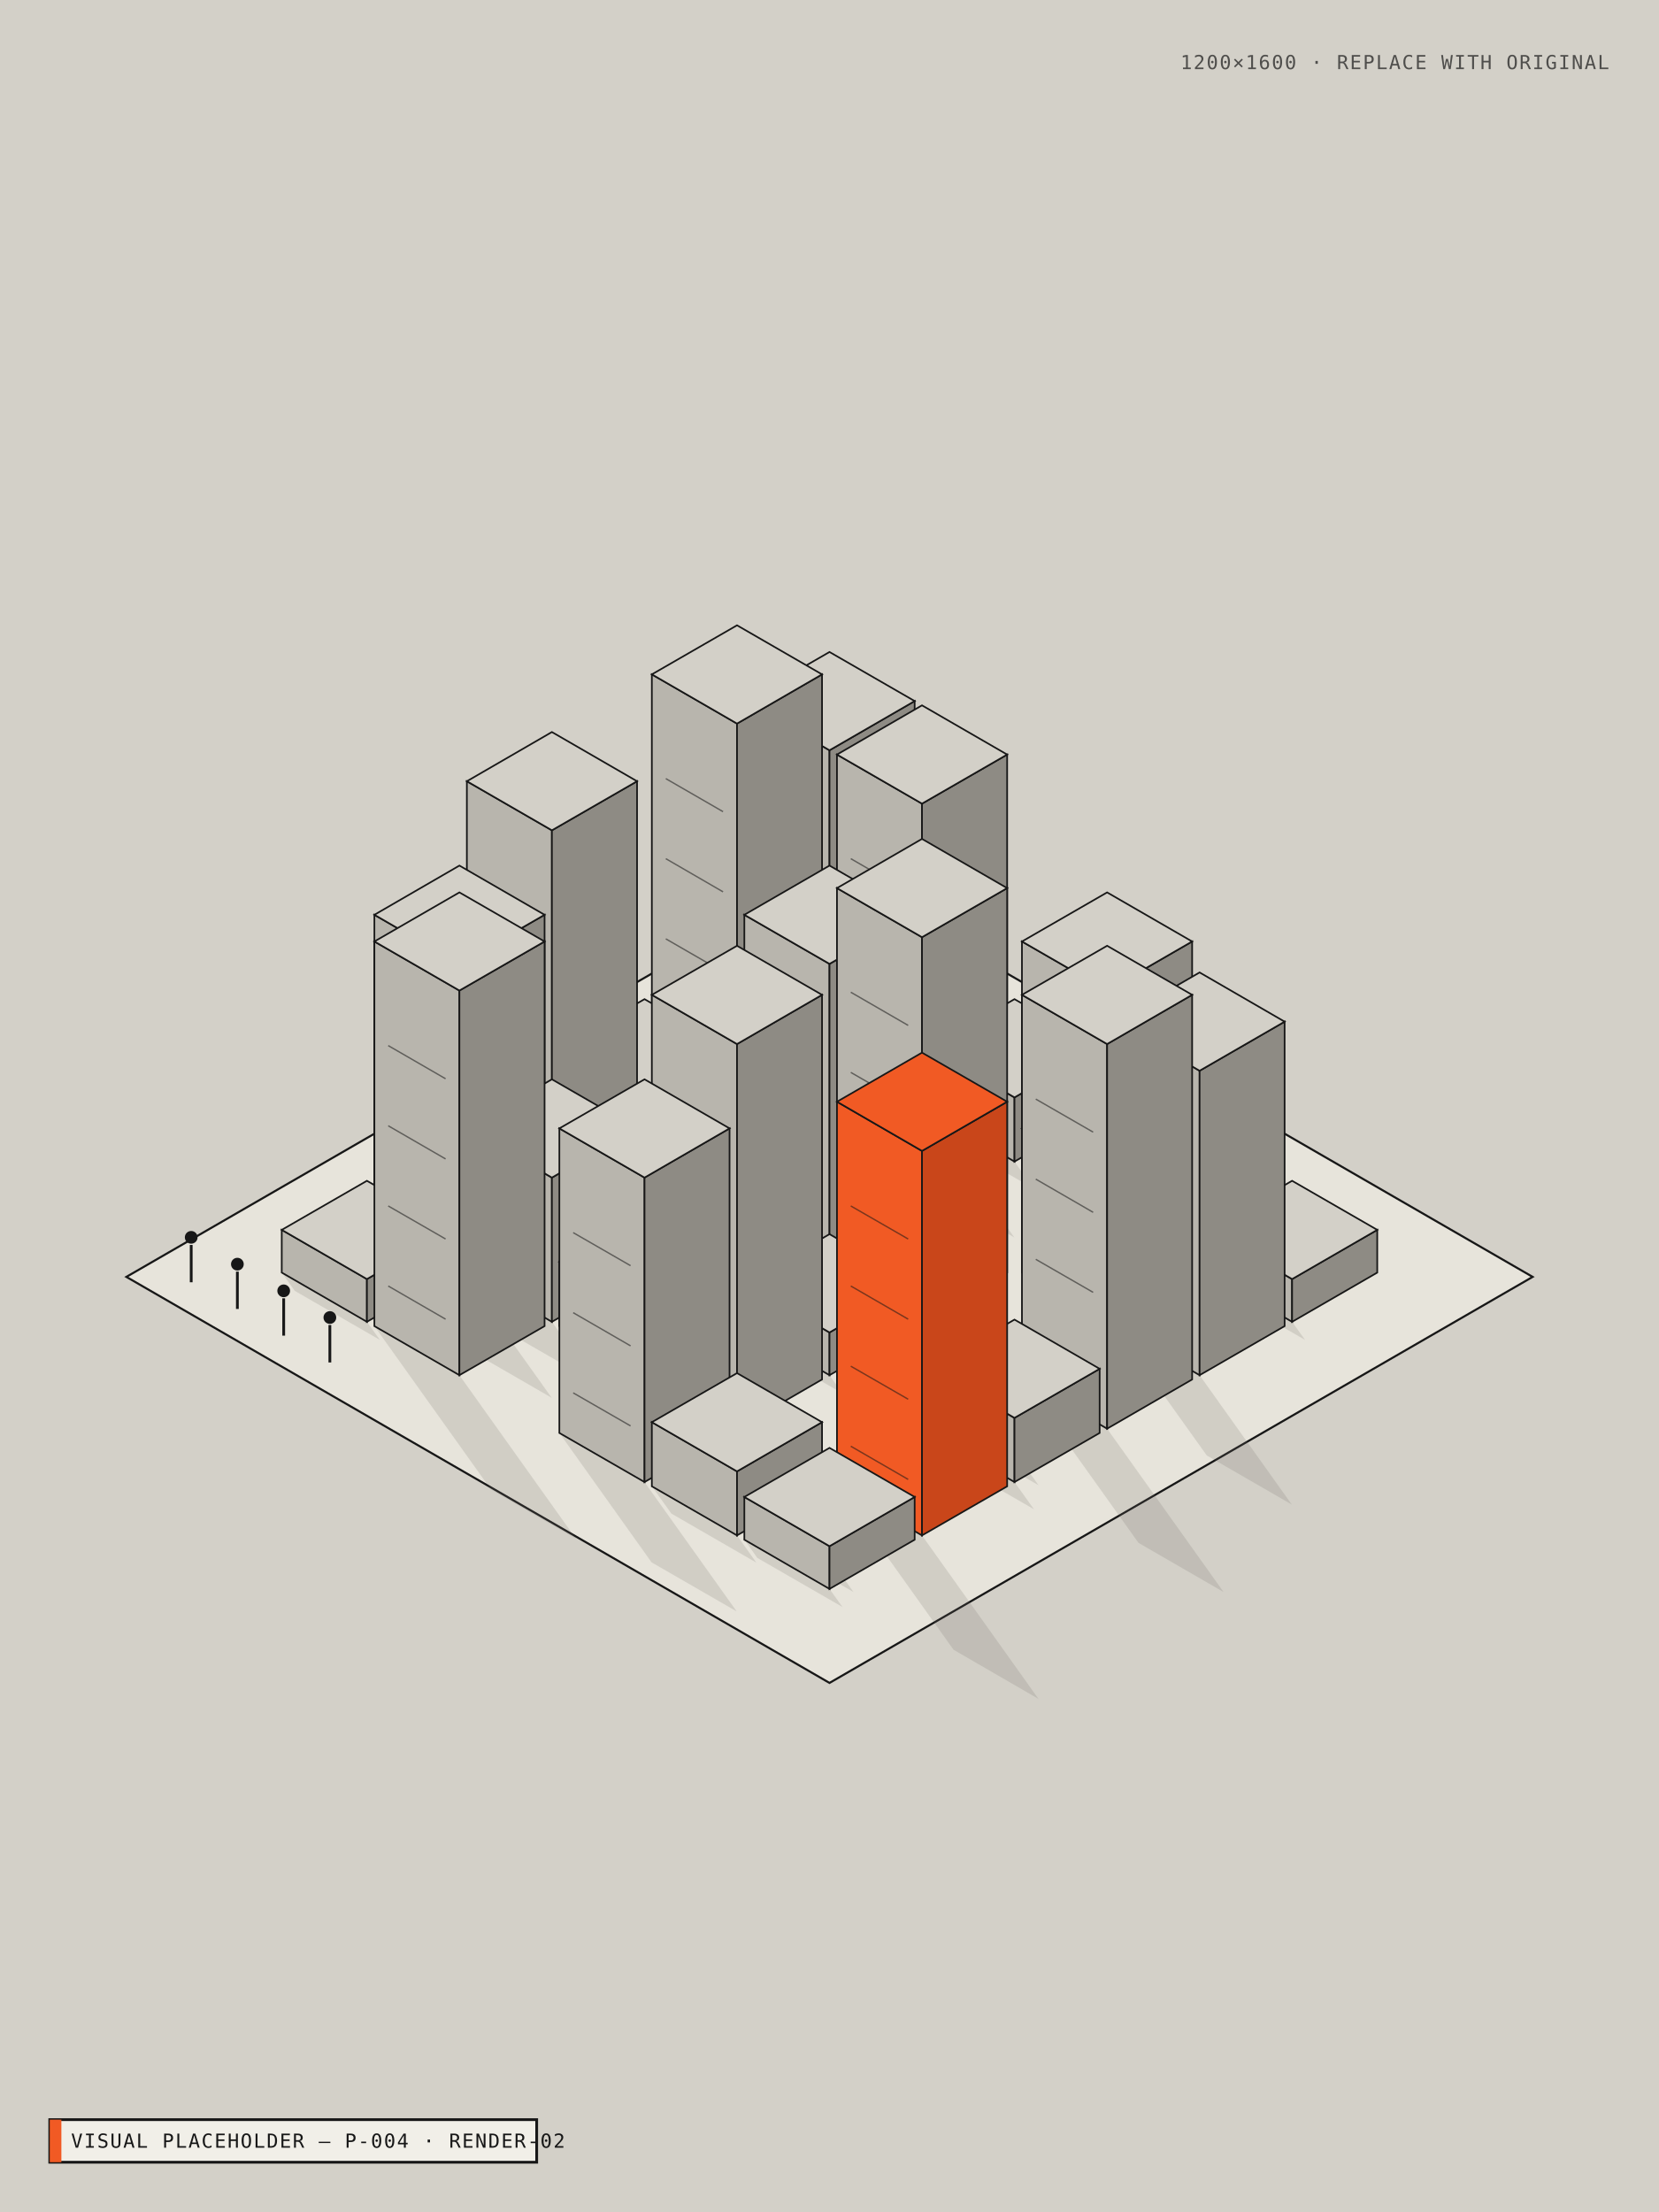
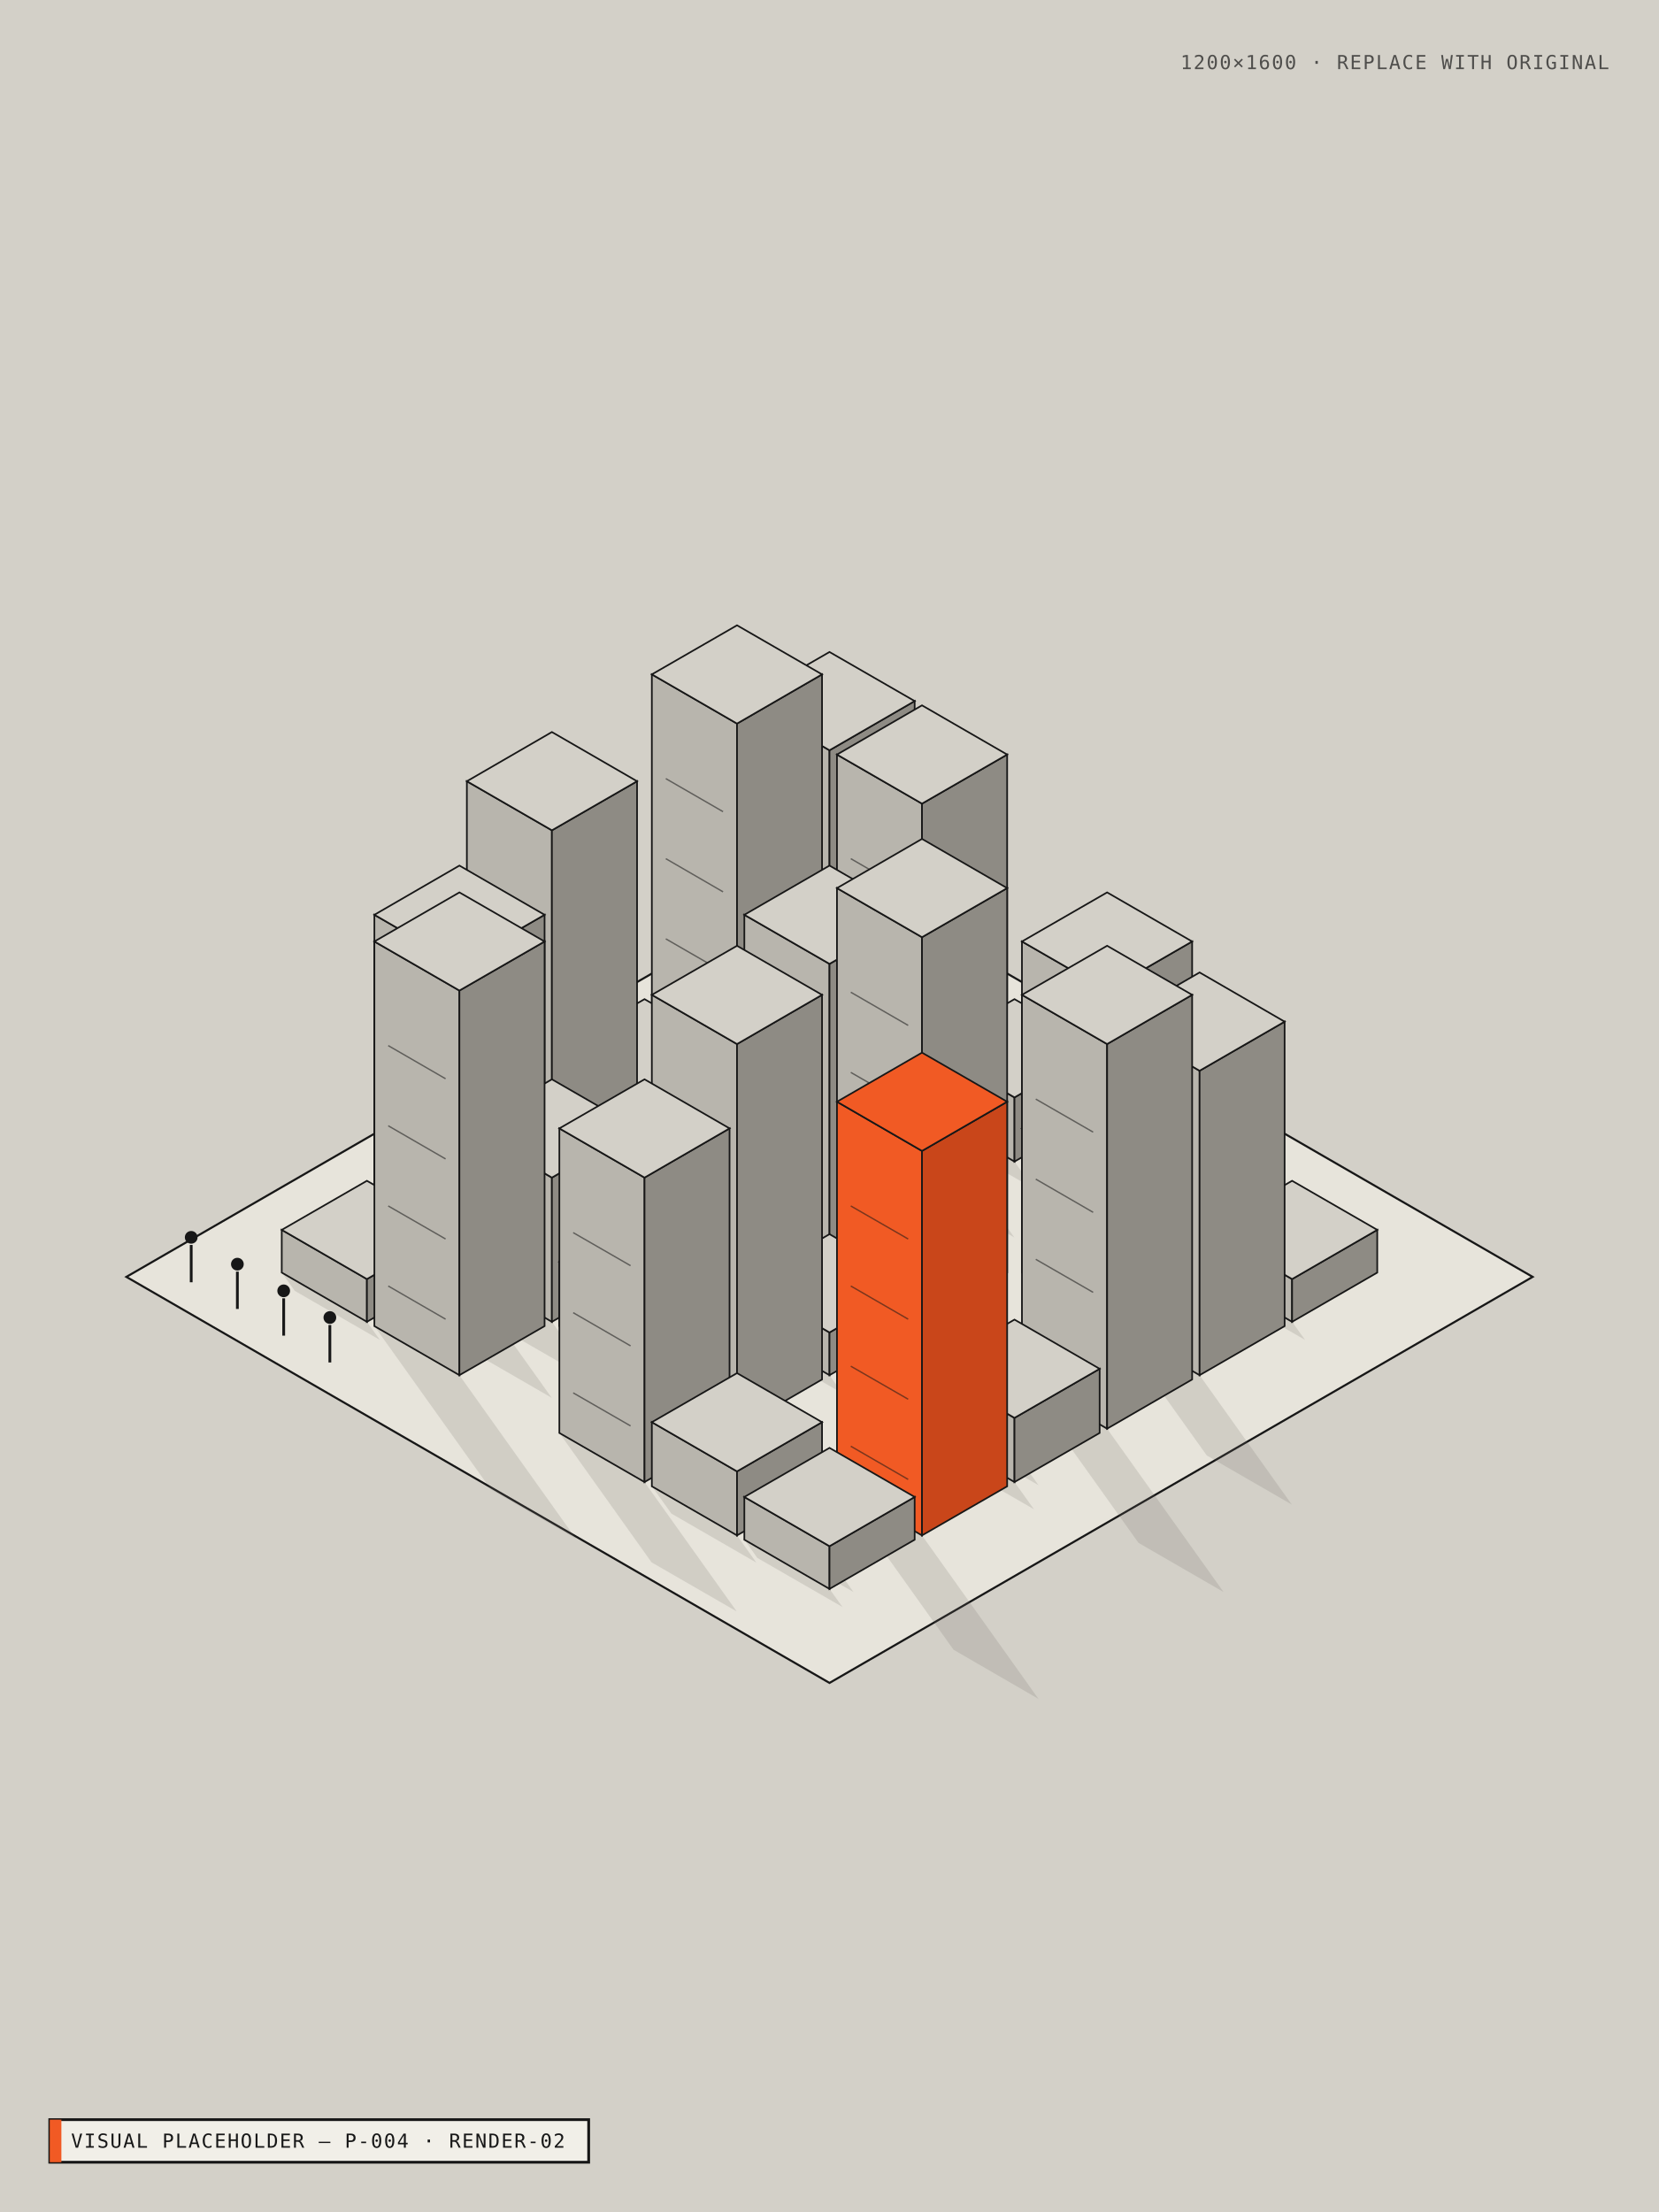
<svg xmlns="http://www.w3.org/2000/svg" viewBox="0 0 1200 1600" width="1200" height="1600">
  <rect width="1200" height="1600" fill="#D3D0C8" />
  <polygon points="600,630 1108.6,923.6 600,1217.3 91.4,923.6" fill="#E7E4DB" stroke="#171717" stroke-width="1.5" />
  <polygon points="538.4,727.4 600,762.9 666.8,856.5 605.2,821" fill="#6F6C66" opacity=".18" />
  <polygon points="538.4,727.4 600,762.9 600,542.7 538.4,507.1" fill="#B8B5AD" stroke="#171717" stroke-width="1.2" />
  <polygon points="661.6,727.4 600,762.9 600,542.7 661.6,507.1" fill="#8E8B84" stroke="#171717" stroke-width="1.2" />
  <polygon points="600,471.6 661.6,507.1 600,542.7 538.4,507.1" fill="#D3D0C8" stroke="#171717" stroke-width="1.2" />
  <line x1="548.5" y1="698.4" x2="590" y2="722.3" stroke="#171717" stroke-width="1" opacity=".55" />
  <line x1="548.5" y1="640.4" x2="590" y2="664.4" stroke="#171717" stroke-width="1" opacity=".55" />
  <line x1="548.5" y1="582.5" x2="590" y2="606.4" stroke="#171717" stroke-width="1" opacity=".55" />
  <polygon points="471.5,766 533.1,801.5 617.4,919.8 555.8,884.2" fill="#6F6C66" opacity=".18" />
  <polygon points="471.5,766 533.1,801.5 533.1,523.4 471.5,487.8" fill="#B8B5AD" stroke="#171717" stroke-width="1.2" />
  <polygon points="594.6,766 533.1,801.5 533.1,523.4 594.6,487.8" fill="#8E8B84" stroke="#171717" stroke-width="1.2" />
  <polygon points="533.1,452.3 594.6,487.8 533.1,523.4 471.5,487.8" fill="#D3D0C8" stroke="#171717" stroke-width="1.2" />
  <line x1="481.6" y1="737" x2="523" y2="761" stroke="#171717" stroke-width="1" opacity=".55" />
  <line x1="481.6" y1="679.1" x2="523" y2="703" stroke="#171717" stroke-width="1" opacity=".55" />
  <line x1="481.6" y1="621.1" x2="523" y2="645.1" stroke="#171717" stroke-width="1" opacity=".55" />
  <line x1="481.6" y1="563.2" x2="523" y2="587.1" stroke="#171717" stroke-width="1" opacity=".55" />
  <polygon points="605.4,766 666.9,801.5 733.7,895.1 672.1,859.6" fill="#6F6C66" opacity=".18" />
  <polygon points="605.4,766 666.9,801.5 666.9,581.3 605.4,545.8" fill="#B8B5AD" stroke="#171717" stroke-width="1.2" />
  <polygon points="728.5,766 666.9,801.5 666.9,581.3 728.5,545.8" fill="#8E8B84" stroke="#171717" stroke-width="1.2" />
  <polygon points="666.9,510.2 728.5,545.8 666.9,581.3 605.4,545.8" fill="#D3D0C8" stroke="#171717" stroke-width="1.2" />
  <line x1="615.4" y1="737" x2="656.9" y2="761" stroke="#171717" stroke-width="1" opacity=".55" />
  <line x1="615.4" y1="679.1" x2="656.9" y2="703" stroke="#171717" stroke-width="1" opacity=".55" />
  <line x1="615.4" y1="621.1" x2="656.9" y2="645.1" stroke="#171717" stroke-width="1" opacity=".55" />
  <polygon points="404.6,804.6 466.2,840.2 480.2,859.9 418.7,824.3" fill="#6F6C66" opacity=".18" />
  <polygon points="404.6,804.6 466.2,840.2 466.2,793.8 404.6,758.3" fill="#B8B5AD" stroke="#171717" stroke-width="1.2" />
  <polygon points="527.7,804.6 466.2,840.2 466.2,793.8 527.7,758.3" fill="#8E8B84" stroke="#171717" stroke-width="1.2" />
  <polygon points="466.2,722.7 527.7,758.3 466.2,793.8 404.6,758.3" fill="#D3D0C8" stroke="#171717" stroke-width="1.2" />
  <polygon points="538.4,804.6 600,840.2 609.4,853.3 547.8,817.8" fill="#6F6C66" opacity=".18" />
  <polygon points="538.4,804.6 600,840.2 600,809.3 538.4,773.7" fill="#B8B5AD" stroke="#171717" stroke-width="1.2" />
  <polygon points="661.6,804.6 600,840.2 600,809.3 661.6,773.7" fill="#8E8B84" stroke="#171717" stroke-width="1.2" />
  <polygon points="600,738.2 661.6,773.7 600,809.3 538.4,773.7" fill="#D3D0C8" stroke="#171717" stroke-width="1.2" />
  <polygon points="672.3,804.6 733.8,840.2 747.9,859.9 686.3,824.3" fill="#6F6C66" opacity=".18" />
  <polygon points="672.3,804.6 733.8,840.2 733.8,793.8 672.3,758.3" fill="#B8B5AD" stroke="#171717" stroke-width="1.2" />
  <polygon points="795.4,804.6 733.8,840.2 733.8,793.8 795.4,758.3" fill="#8E8B84" stroke="#171717" stroke-width="1.2" />
  <polygon points="733.8,722.7 795.4,758.3 733.8,793.8 672.3,758.3" fill="#D3D0C8" stroke="#171717" stroke-width="1.2" />
  <polygon points="337.7,843.3 399.2,878.8 483.6,997 422,961.5" fill="#6F6C66" opacity=".18" />
  <polygon points="337.7,843.3 399.2,878.8 399.2,600.6 337.7,565.1" fill="#B8B5AD" stroke="#171717" stroke-width="1.2" />
  <polygon points="460.8,843.3 399.2,878.8 399.2,600.6 460.8,565.1" fill="#8E8B84" stroke="#171717" stroke-width="1.2" />
  <polygon points="399.2,529.5 460.8,565.1 399.2,600.6 337.7,565.1" fill="#D3D0C8" stroke="#171717" stroke-width="1.2" />
  <line x1="347.7" y1="814.3" x2="389.2" y2="838.3" stroke="#171717" stroke-width="1" opacity=".55" />
  <line x1="347.7" y1="756.3" x2="389.2" y2="780.3" stroke="#171717" stroke-width="1" opacity=".55" />
  <line x1="347.7" y1="698.4" x2="389.2" y2="722.3" stroke="#171717" stroke-width="1" opacity=".55" />
  <line x1="347.7" y1="640.4" x2="389.2" y2="664.4" stroke="#171717" stroke-width="1" opacity=".55" />
  <polygon points="471.5,843.3 533.1,878.8 547.1,898.5 485.6,863" fill="#6F6C66" opacity=".18" />
  <polygon points="471.5,843.3 533.1,878.8 533.1,832.5 471.5,796.9" fill="#B8B5AD" stroke="#171717" stroke-width="1.2" />
  <polygon points="594.6,843.3 533.1,878.8 533.1,832.5 594.6,796.9" fill="#8E8B84" stroke="#171717" stroke-width="1.2" />
  <polygon points="533.1,761.4 594.6,796.9 533.1,832.5 471.5,796.9" fill="#D3D0C8" stroke="#171717" stroke-width="1.2" />
  <polygon points="739.2,843.3 800.8,878.8 849.9,947.8 788.4,912.2" fill="#6F6C66" opacity=".18" />
  <polygon points="739.2,843.3 800.8,878.8 800.8,716.5 739.2,681" fill="#B8B5AD" stroke="#171717" stroke-width="1.2" />
  <polygon points="862.3,843.3 800.8,878.8 800.8,716.5 862.3,681" fill="#8E8B84" stroke="#171717" stroke-width="1.2" />
  <polygon points="800.8,645.5 862.3,681 800.8,716.5 739.2,681" fill="#D3D0C8" stroke="#171717" stroke-width="1.2" />
  <line x1="749.2" y1="814.3" x2="790.7" y2="838.3" stroke="#171717" stroke-width="1" opacity=".55" />
  <line x1="749.2" y1="756.3" x2="790.7" y2="780.3" stroke="#171717" stroke-width="1" opacity=".55" />
  <polygon points="270.8,881.9 332.3,917.5 399.1,1011.1 337.5,975.5" fill="#6F6C66" opacity=".18" />
  <polygon points="270.8,881.9 332.3,917.5 332.3,697.2 270.8,661.7" fill="#B8B5AD" stroke="#171717" stroke-width="1.2" />
  <polygon points="393.9,881.9 332.3,917.5 332.3,697.2 393.9,661.7" fill="#8E8B84" stroke="#171717" stroke-width="1.2" />
  <polygon points="332.3,626.1 393.9,661.7 332.3,697.2 270.8,661.7" fill="#D3D0C8" stroke="#171717" stroke-width="1.2" />
  <line x1="280.8" y1="852.9" x2="322.3" y2="876.9" stroke="#171717" stroke-width="1" opacity=".55" />
  <line x1="280.8" y1="795" x2="322.3" y2="818.9" stroke="#171717" stroke-width="1" opacity=".55" />
  <line x1="280.8" y1="737" x2="322.3" y2="761" stroke="#171717" stroke-width="1" opacity=".55" />
  <polygon points="404.6,881.9 466.2,917.5 475.5,930.6 414,895" fill="#6F6C66" opacity=".18" />
  <polygon points="404.6,881.9 466.2,917.5 466.2,886.5 404.6,851" fill="#B8B5AD" stroke="#171717" stroke-width="1.2" />
  <polygon points="527.7,881.9 466.2,917.5 466.2,886.5 527.7,851" fill="#8E8B84" stroke="#171717" stroke-width="1.2" />
  <polygon points="466.2,815.5 527.7,851 466.2,886.5 404.6,851" fill="#D3D0C8" stroke="#171717" stroke-width="1.2" />
  <polygon points="538.4,881.9 600,917.5 666.8,1011.1 605.2,975.5" fill="#6F6C66" opacity=".18" />
  <polygon points="538.4,881.9 600,917.5 600,697.2 538.4,661.7" fill="#B8B5AD" stroke="#171717" stroke-width="1.2" />
  <polygon points="661.6,881.9 600,917.5 600,697.2 661.6,661.7" fill="#8E8B84" stroke="#171717" stroke-width="1.2" />
  <polygon points="600,626.1 661.6,661.7 600,697.2 538.4,661.7" fill="#D3D0C8" stroke="#171717" stroke-width="1.2" />
  <line x1="548.5" y1="852.9" x2="590" y2="876.9" stroke="#171717" stroke-width="1" opacity=".55" />
  <line x1="548.5" y1="795" x2="590" y2="818.9" stroke="#171717" stroke-width="1" opacity=".55" />
  <line x1="548.5" y1="737" x2="590" y2="761" stroke="#171717" stroke-width="1" opacity=".55" />
  <polygon points="203.8,920.5 265.4,956.1 274.8,969.2 213.2,933.7" fill="#6F6C66" opacity=".18" />
  <polygon points="203.8,920.5 265.4,956.1 265.4,925.2 203.8,889.6" fill="#B8B5AD" stroke="#171717" stroke-width="1.2" />
  <polygon points="327,920.5 265.4,956.1 265.4,925.2 327,889.6" fill="#8E8B84" stroke="#171717" stroke-width="1.2" />
  <polygon points="265.4,854.1 327,889.6 265.4,925.2 203.8,889.6" fill="#D3D0C8" stroke="#171717" stroke-width="1.2" />
  <polygon points="337.7,920.5 399.2,956.1 430.9,1000.4 369.3,964.9" fill="#6F6C66" opacity=".18" />
  <polygon points="337.7,920.5 399.2,956.1 399.2,851.8 337.7,816.2" fill="#B8B5AD" stroke="#171717" stroke-width="1.2" />
  <polygon points="460.8,920.5 399.2,956.1 399.2,851.8 460.8,816.2" fill="#8E8B84" stroke="#171717" stroke-width="1.2" />
  <polygon points="399.2,780.7 460.8,816.2 399.2,851.8 337.7,816.2" fill="#D3D0C8" stroke="#171717" stroke-width="1.2" />
  <line x1="347.7" y1="891.6" x2="389.2" y2="915.5" stroke="#171717" stroke-width="1" opacity=".55" />
  <polygon points="605.4,920.5 666.9,956.1 751.2,1074.3 689.7,1038.8" fill="#6F6C66" opacity=".18" />
  <polygon points="605.4,920.5 666.9,956.1 666.9,677.9 605.4,642.4" fill="#B8B5AD" stroke="#171717" stroke-width="1.2" />
  <polygon points="728.5,920.5 666.9,956.1 666.9,677.9 728.5,642.4" fill="#8E8B84" stroke="#171717" stroke-width="1.2" />
  <polygon points="666.9,606.8 728.5,642.4 666.9,677.9 605.4,642.4" fill="#D3D0C8" stroke="#171717" stroke-width="1.2" />
  <line x1="615.4" y1="891.6" x2="656.9" y2="915.5" stroke="#171717" stroke-width="1" opacity=".55" />
  <line x1="615.4" y1="833.6" x2="656.9" y2="857.6" stroke="#171717" stroke-width="1" opacity=".55" />
  <line x1="615.4" y1="775.7" x2="656.9" y2="799.6" stroke="#171717" stroke-width="1" opacity=".55" />
  <line x1="615.4" y1="717.7" x2="656.9" y2="741.7" stroke="#171717" stroke-width="1" opacity=".55" />
  <polygon points="739.2,920.5 800.8,956.1 832.4,1000.4 770.8,964.9" fill="#6F6C66" opacity=".18" />
  <polygon points="739.2,920.5 800.8,956.1 800.8,851.8 739.2,816.2" fill="#B8B5AD" stroke="#171717" stroke-width="1.2" />
  <polygon points="862.3,920.5 800.8,956.1 800.8,851.8 862.3,816.2" fill="#8E8B84" stroke="#171717" stroke-width="1.2" />
  <polygon points="800.8,780.7 862.3,816.2 800.8,851.8 739.2,816.2" fill="#D3D0C8" stroke="#171717" stroke-width="1.2" />
  <line x1="749.2" y1="891.6" x2="790.7" y2="915.5" stroke="#171717" stroke-width="1" opacity=".55" />
  <polygon points="873,920.5 934.6,956.1 944,969.2 882.4,933.7" fill="#6F6C66" opacity=".18" />
  <polygon points="873,920.5 934.6,956.1 934.6,925.2 873,889.6" fill="#B8B5AD" stroke="#171717" stroke-width="1.2" />
  <polygon points="996.2,920.5 934.6,956.1 934.6,925.2 996.2,889.6" fill="#8E8B84" stroke="#171717" stroke-width="1.2" />
  <polygon points="934.6,854.1 996.2,889.6 934.6,925.2 873,889.6" fill="#D3D0C8" stroke="#171717" stroke-width="1.2" />
  <polygon points="270.8,959.2 332.3,994.7 416.6,1113 355.1,1077.4" fill="#6F6C66" opacity=".18" />
  <polygon points="270.8,959.2 332.3,994.7 332.3,716.5 270.8,681" fill="#B8B5AD" stroke="#171717" stroke-width="1.2" />
  <polygon points="393.9,959.2 332.3,994.7 332.3,716.5 393.9,681" fill="#8E8B84" stroke="#171717" stroke-width="1.2" />
  <polygon points="332.3,645.5 393.9,681 332.3,716.5 270.8,681" fill="#D3D0C8" stroke="#171717" stroke-width="1.2" />
  <line x1="280.8" y1="930.2" x2="322.3" y2="954.2" stroke="#171717" stroke-width="1" opacity=".55" />
  <line x1="280.8" y1="872.3" x2="322.3" y2="896.2" stroke="#171717" stroke-width="1" opacity=".55" />
  <line x1="280.8" y1="814.3" x2="322.3" y2="838.3" stroke="#171717" stroke-width="1" opacity=".55" />
  <line x1="280.8" y1="756.3" x2="322.3" y2="780.3" stroke="#171717" stroke-width="1" opacity=".55" />
  <polygon points="404.6,959.2 466.2,994.7 480.2,1014.4 418.7,978.9" fill="#6F6C66" opacity=".18" />
  <polygon points="404.6,959.2 466.2,994.7 466.2,948.4 404.6,912.8" fill="#B8B5AD" stroke="#171717" stroke-width="1.2" />
  <polygon points="527.7,959.2 466.2,994.7 466.2,948.4 527.7,912.8" fill="#8E8B84" stroke="#171717" stroke-width="1.2" />
  <polygon points="466.2,877.3 527.7,912.8 466.2,948.4 404.6,912.8" fill="#D3D0C8" stroke="#171717" stroke-width="1.2" />
  <polygon points="538.4,959.2 600,994.7 609.4,1007.9 547.8,972.3" fill="#6F6C66" opacity=".18" />
  <polygon points="538.4,959.2 600,994.7 600,963.8 538.4,928.3" fill="#B8B5AD" stroke="#171717" stroke-width="1.2" />
  <polygon points="661.6,959.2 600,994.7 600,963.8 661.6,928.3" fill="#8E8B84" stroke="#171717" stroke-width="1.2" />
  <polygon points="600,892.7 661.6,928.3 600,963.8 538.4,928.3" fill="#D3D0C8" stroke="#171717" stroke-width="1.2" />
  <polygon points="806.1,959.2 867.7,994.7 934.4,1088.3 872.9,1052.8" fill="#6F6C66" opacity=".18" />
  <polygon points="806.1,959.2 867.7,994.7 867.7,774.5 806.1,739" fill="#B8B5AD" stroke="#171717" stroke-width="1.2" />
  <polygon points="929.2,959.2 867.7,994.7 867.7,774.5 929.2,739" fill="#8E8B84" stroke="#171717" stroke-width="1.2" />
  <polygon points="867.7,703.4 929.2,739 867.7,774.5 806.1,739" fill="#D3D0C8" stroke="#171717" stroke-width="1.2" />
  <line x1="816.1" y1="930.2" x2="857.6" y2="954.2" stroke="#171717" stroke-width="1" opacity=".55" />
  <line x1="816.1" y1="872.3" x2="857.6" y2="896.2" stroke="#171717" stroke-width="1" opacity=".55" />
  <line x1="816.1" y1="814.3" x2="857.6" y2="838.3" stroke="#171717" stroke-width="1" opacity=".55" />
  <polygon points="471.5,997.8 533.1,1033.4 617.4,1151.6 555.8,1116" fill="#6F6C66" opacity=".18" />
  <polygon points="471.5,997.8 533.1,1033.4 533.1,755.2 471.5,719.6" fill="#B8B5AD" stroke="#171717" stroke-width="1.2" />
  <polygon points="594.6,997.8 533.1,1033.4 533.1,755.2 594.6,719.6" fill="#8E8B84" stroke="#171717" stroke-width="1.2" />
  <polygon points="533.1,684.1 594.6,719.6 533.1,755.2 471.5,719.6" fill="#D3D0C8" stroke="#171717" stroke-width="1.2" />
  <line x1="481.6" y1="968.8" x2="523" y2="992.8" stroke="#171717" stroke-width="1" opacity=".55" />
  <line x1="481.6" y1="910.9" x2="523" y2="934.8" stroke="#171717" stroke-width="1" opacity=".55" />
  <line x1="481.6" y1="852.9" x2="523" y2="876.9" stroke="#171717" stroke-width="1" opacity=".55" />
  <line x1="481.6" y1="795" x2="523" y2="818.9" stroke="#171717" stroke-width="1" opacity=".55" />
  <polygon points="739.2,997.8 800.8,1033.4 885.1,1151.6 823.5,1116" fill="#6F6C66" opacity=".18" />
  <polygon points="739.2,997.8 800.8,1033.4 800.8,755.2 739.2,719.6" fill="#B8B5AD" stroke="#171717" stroke-width="1.2" />
  <polygon points="862.3,997.8 800.8,1033.4 800.8,755.2 862.3,719.6" fill="#8E8B84" stroke="#171717" stroke-width="1.2" />
  <polygon points="800.8,684.1 862.3,719.6 800.8,755.2 739.2,719.6" fill="#D3D0C8" stroke="#171717" stroke-width="1.2" />
  <line x1="749.2" y1="968.8" x2="790.7" y2="992.8" stroke="#171717" stroke-width="1" opacity=".55" />
  <line x1="749.2" y1="910.9" x2="790.7" y2="934.8" stroke="#171717" stroke-width="1" opacity=".55" />
  <line x1="749.2" y1="852.9" x2="790.7" y2="876.9" stroke="#171717" stroke-width="1" opacity=".55" />
  <line x1="749.2" y1="795" x2="790.7" y2="818.9" stroke="#171717" stroke-width="1" opacity=".55" />
  <polygon points="404.6,1036.5 466.2,1072 532.9,1165.6 471.3,1130.1" fill="#6F6C66" opacity=".18" />
  <polygon points="404.6,1036.5 466.2,1072 466.2,851.8 404.6,816.2" fill="#B8B5AD" stroke="#171717" stroke-width="1.2" />
  <polygon points="527.7,1036.5 466.2,1072 466.2,851.8 527.7,816.2" fill="#8E8B84" stroke="#171717" stroke-width="1.2" />
  <polygon points="466.2,780.7 527.7,816.2 466.2,851.8 404.6,816.2" fill="#D3D0C8" stroke="#171717" stroke-width="1.2" />
  <line x1="414.6" y1="1007.5" x2="456.1" y2="1031.4" stroke="#171717" stroke-width="1" opacity=".55" />
  <line x1="414.6" y1="949.5" x2="456.1" y2="973.5" stroke="#171717" stroke-width="1" opacity=".55" />
  <line x1="414.6" y1="891.6" x2="456.1" y2="915.5" stroke="#171717" stroke-width="1" opacity=".55" />
  <polygon points="672.3,1036.5 733.8,1072 747.9,1091.7 686.3,1056.2" fill="#6F6C66" opacity=".18" />
  <polygon points="672.3,1036.5 733.8,1072 733.8,1025.6 672.3,990.1" fill="#B8B5AD" stroke="#171717" stroke-width="1.2" />
  <polygon points="795.4,1036.5 733.8,1072 733.8,1025.6 795.4,990.1" fill="#8E8B84" stroke="#171717" stroke-width="1.2" />
  <polygon points="733.8,954.5 795.4,990.1 733.8,1025.6 672.3,990.1" fill="#D3D0C8" stroke="#171717" stroke-width="1.2" />
  <polygon points="471.5,1075.1 533.1,1110.6 547.1,1130.3 485.6,1094.8" fill="#6F6C66" opacity=".18" />
  <polygon points="471.5,1075.1 533.1,1110.6 533.1,1064.3 471.5,1028.7" fill="#B8B5AD" stroke="#171717" stroke-width="1.2" />
  <polygon points="594.6,1075.1 533.1,1110.6 533.1,1064.3 594.6,1028.7" fill="#8E8B84" stroke="#171717" stroke-width="1.2" />
  <polygon points="533.1,993.2 594.6,1028.7 533.1,1064.3 471.5,1028.7" fill="#D3D0C8" stroke="#171717" stroke-width="1.2" />
  <polygon points="605.4,1075.1 666.9,1110.6 751.2,1228.9 689.7,1193.3" fill="#6F6C66" opacity=".18" />
  <polygon points="605.4,1075.1 666.9,1110.6 666.9,832.5 605.4,796.9" fill="#F15A24" stroke="#171717" stroke-width="1.2" />
  <polygon points="728.5,1075.1 666.9,1110.6 666.9,832.5 728.5,796.9" fill="#C9461A" stroke="#171717" stroke-width="1.2" />
  <polygon points="666.9,761.4 728.5,796.9 666.9,832.5 605.4,796.9" fill="#F15A24" stroke="#171717" stroke-width="1.2" />
  <line x1="615.4" y1="1046.1" x2="656.9" y2="1070.1" stroke="#171717" stroke-width="1" opacity=".55" />
  <line x1="615.4" y1="988.2" x2="656.9" y2="1012.1" stroke="#171717" stroke-width="1" opacity=".55" />
  <line x1="615.4" y1="930.2" x2="656.9" y2="954.2" stroke="#171717" stroke-width="1" opacity=".55" />
  <line x1="615.4" y1="872.3" x2="656.9" y2="896.2" stroke="#171717" stroke-width="1" opacity=".55" />
  <polygon points="538.4,1113.7 600,1149.3 609.4,1162.4 547.8,1126.9" fill="#6F6C66" opacity=".18" />
  <polygon points="538.4,1113.7 600,1149.3 600,1118.4 538.4,1082.8" fill="#B8B5AD" stroke="#171717" stroke-width="1.2" />
  <polygon points="661.6,1113.7 600,1149.3 600,1118.4 661.6,1082.8" fill="#8E8B84" stroke="#171717" stroke-width="1.2" />
  <polygon points="600,1047.3 661.6,1082.8 600,1118.4 538.4,1082.8" fill="#D3D0C8" stroke="#171717" stroke-width="1.2" />
  <line x1="138.3" y1="927.5" x2="138.3" y2="900.5" stroke="#171717" stroke-width="2" />
  <circle cx="138.3" cy="895" r="4.6" fill="#171717" />
  <line x1="171.7" y1="946.8" x2="171.7" y2="919.8" stroke="#171717" stroke-width="2" />
  <circle cx="171.7" cy="914.4" r="4.6" fill="#171717" />
  <line x1="205.2" y1="966.1" x2="205.2" y2="939.1" stroke="#171717" stroke-width="2" />
  <circle cx="205.2" cy="933.7" r="4.6" fill="#171717" />
  <line x1="238.6" y1="985.5" x2="238.6" y2="958.4" stroke="#171717" stroke-width="2" />
  <circle cx="238.6" cy="953" r="4.6" fill="#171717" />
  <g font-family="'IBM Plex Mono', ui-monospace, monospace" font-size="14" letter-spacing="1">
-     <rect x="36" y="1533.2" width="352.2" height="30.8" fill="#F1EFE8" stroke="#171717" stroke-width="2" />
+     <rect x="36" y="1533.2" width="389.8" height="30.8" fill="#F1EFE8" stroke="#171717" stroke-width="2" />
    <rect x="36" y="1533.2" width="8.4" height="30.8" fill="#F15A24" />
    <text x="51.4" y="1553.5" fill="#171717">VISUAL PLACEHOLDER — P-004 · RENDER-02</text>
    <text x="1164" y="50" fill="#171717" text-anchor="end" opacity=".7">1200×1600 · REPLACE WITH ORIGINAL</text>
  </g>
</svg>
